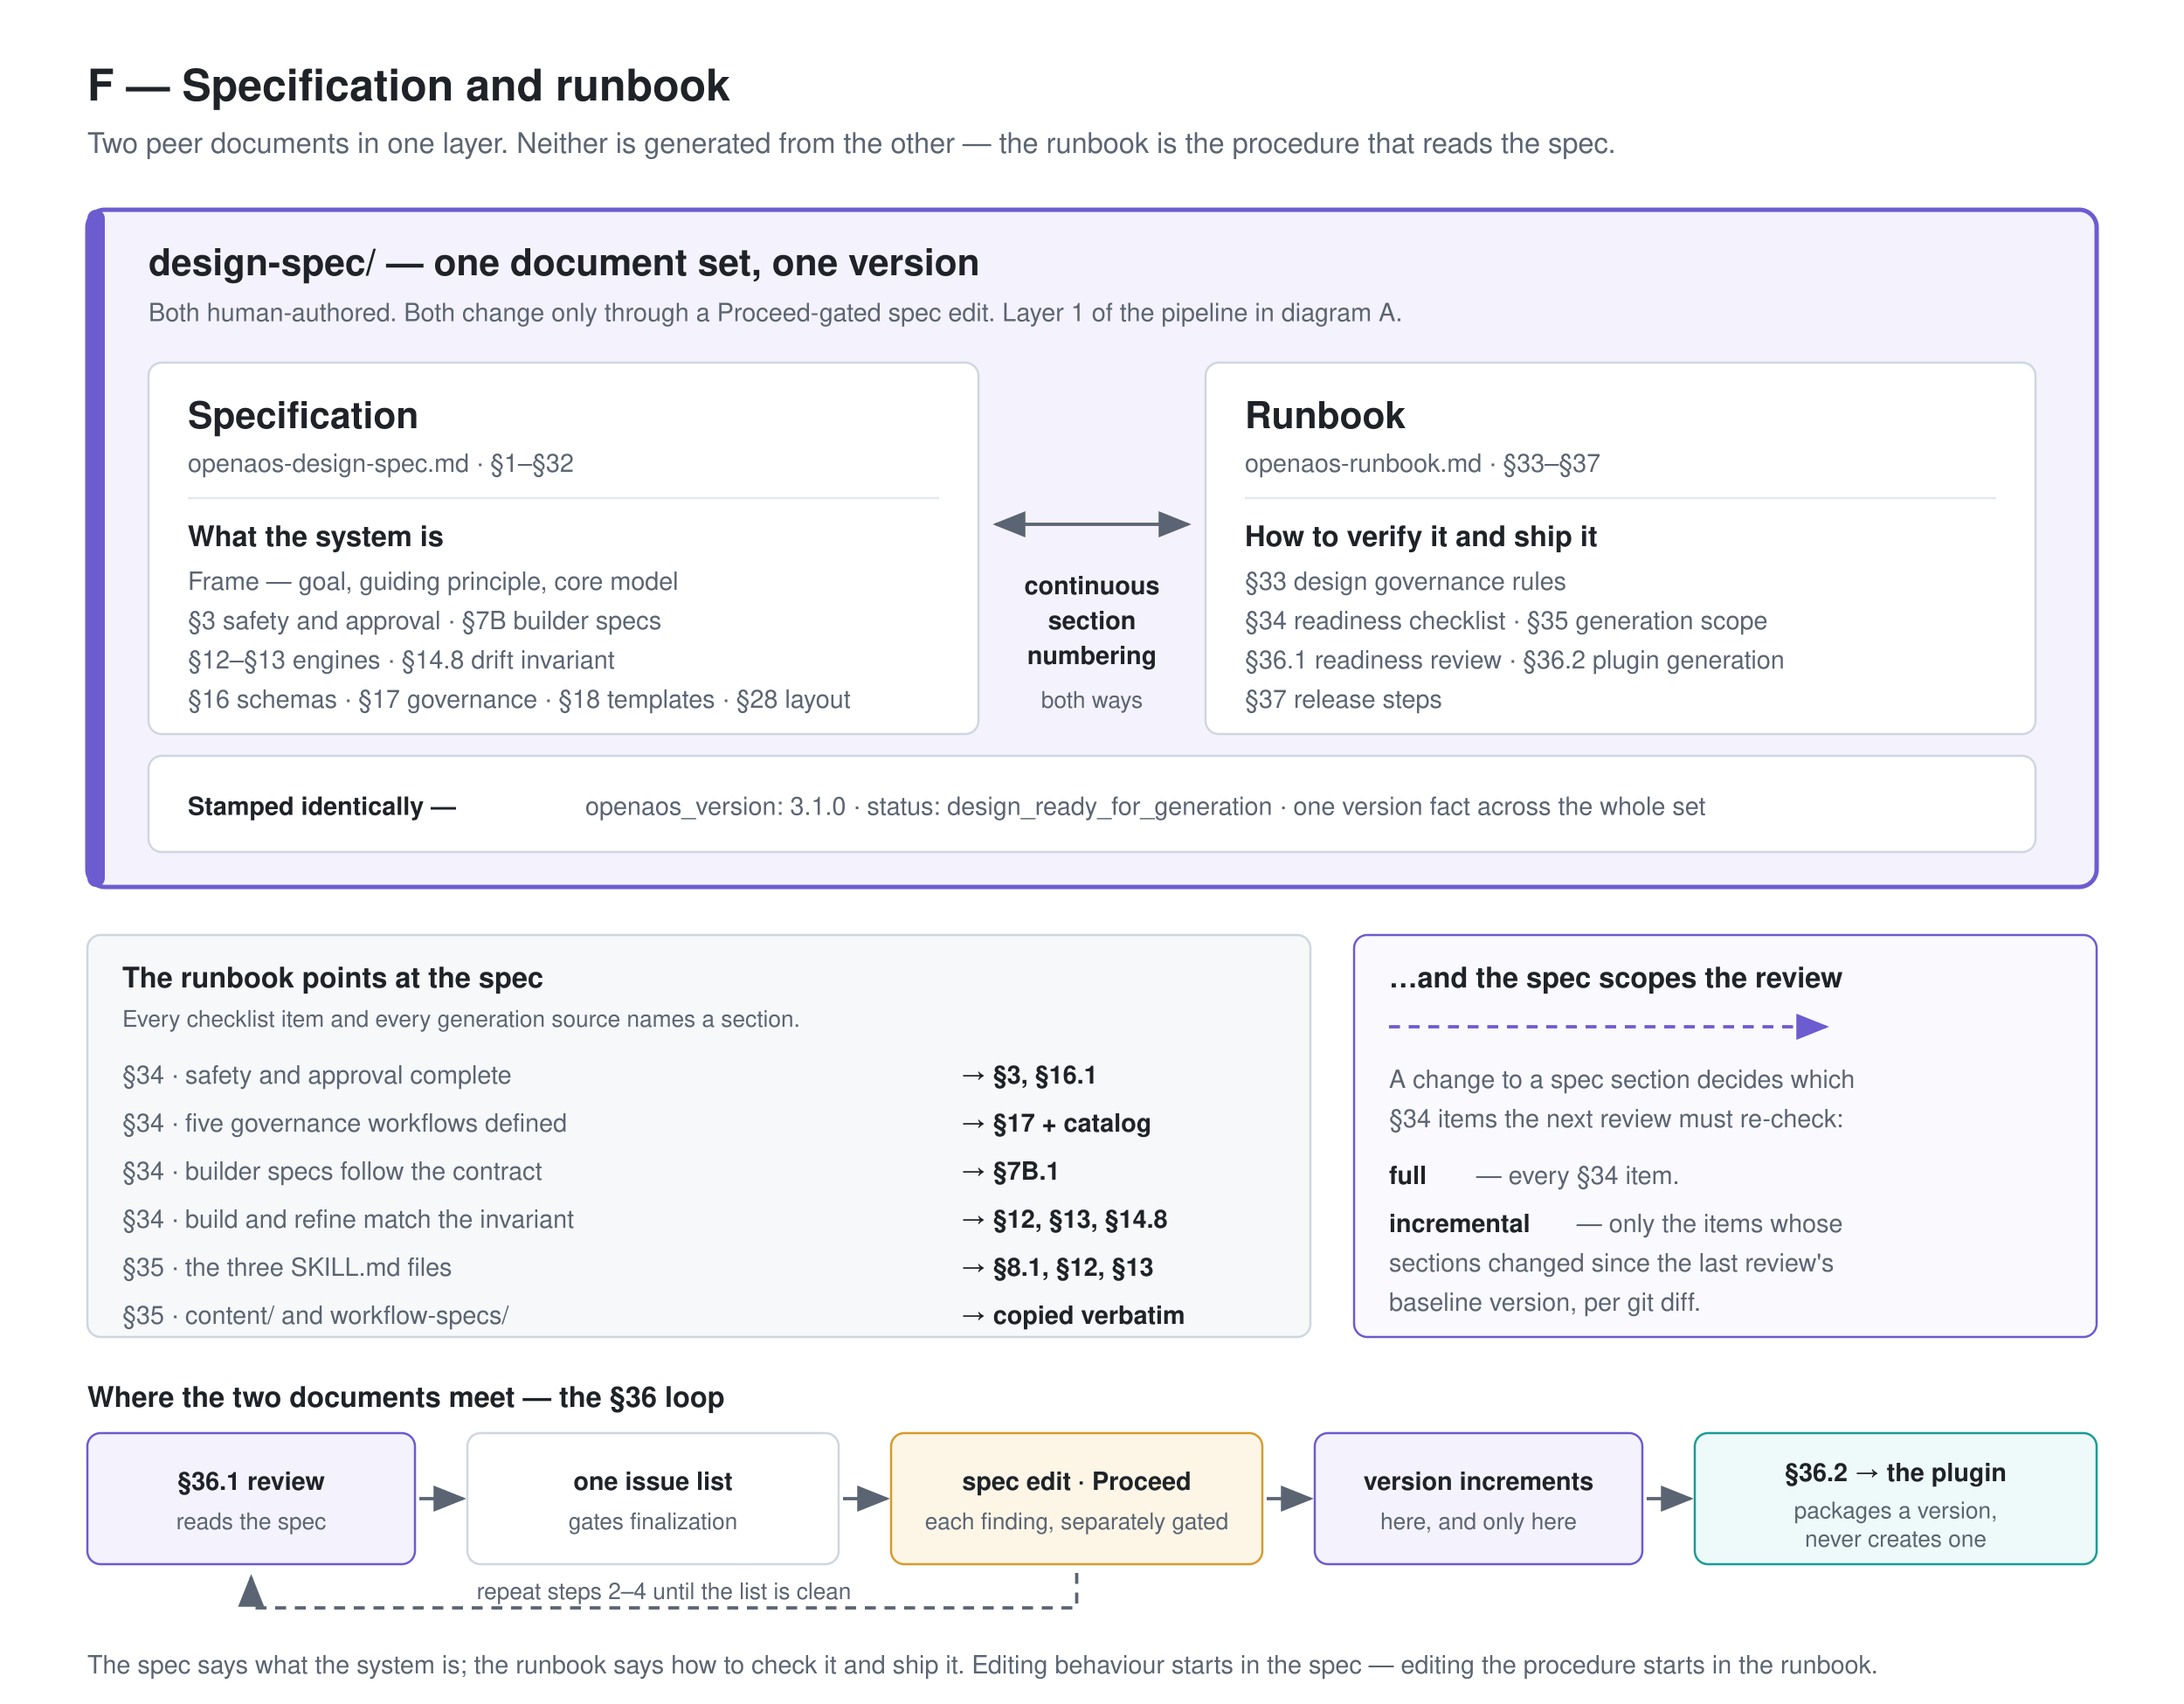
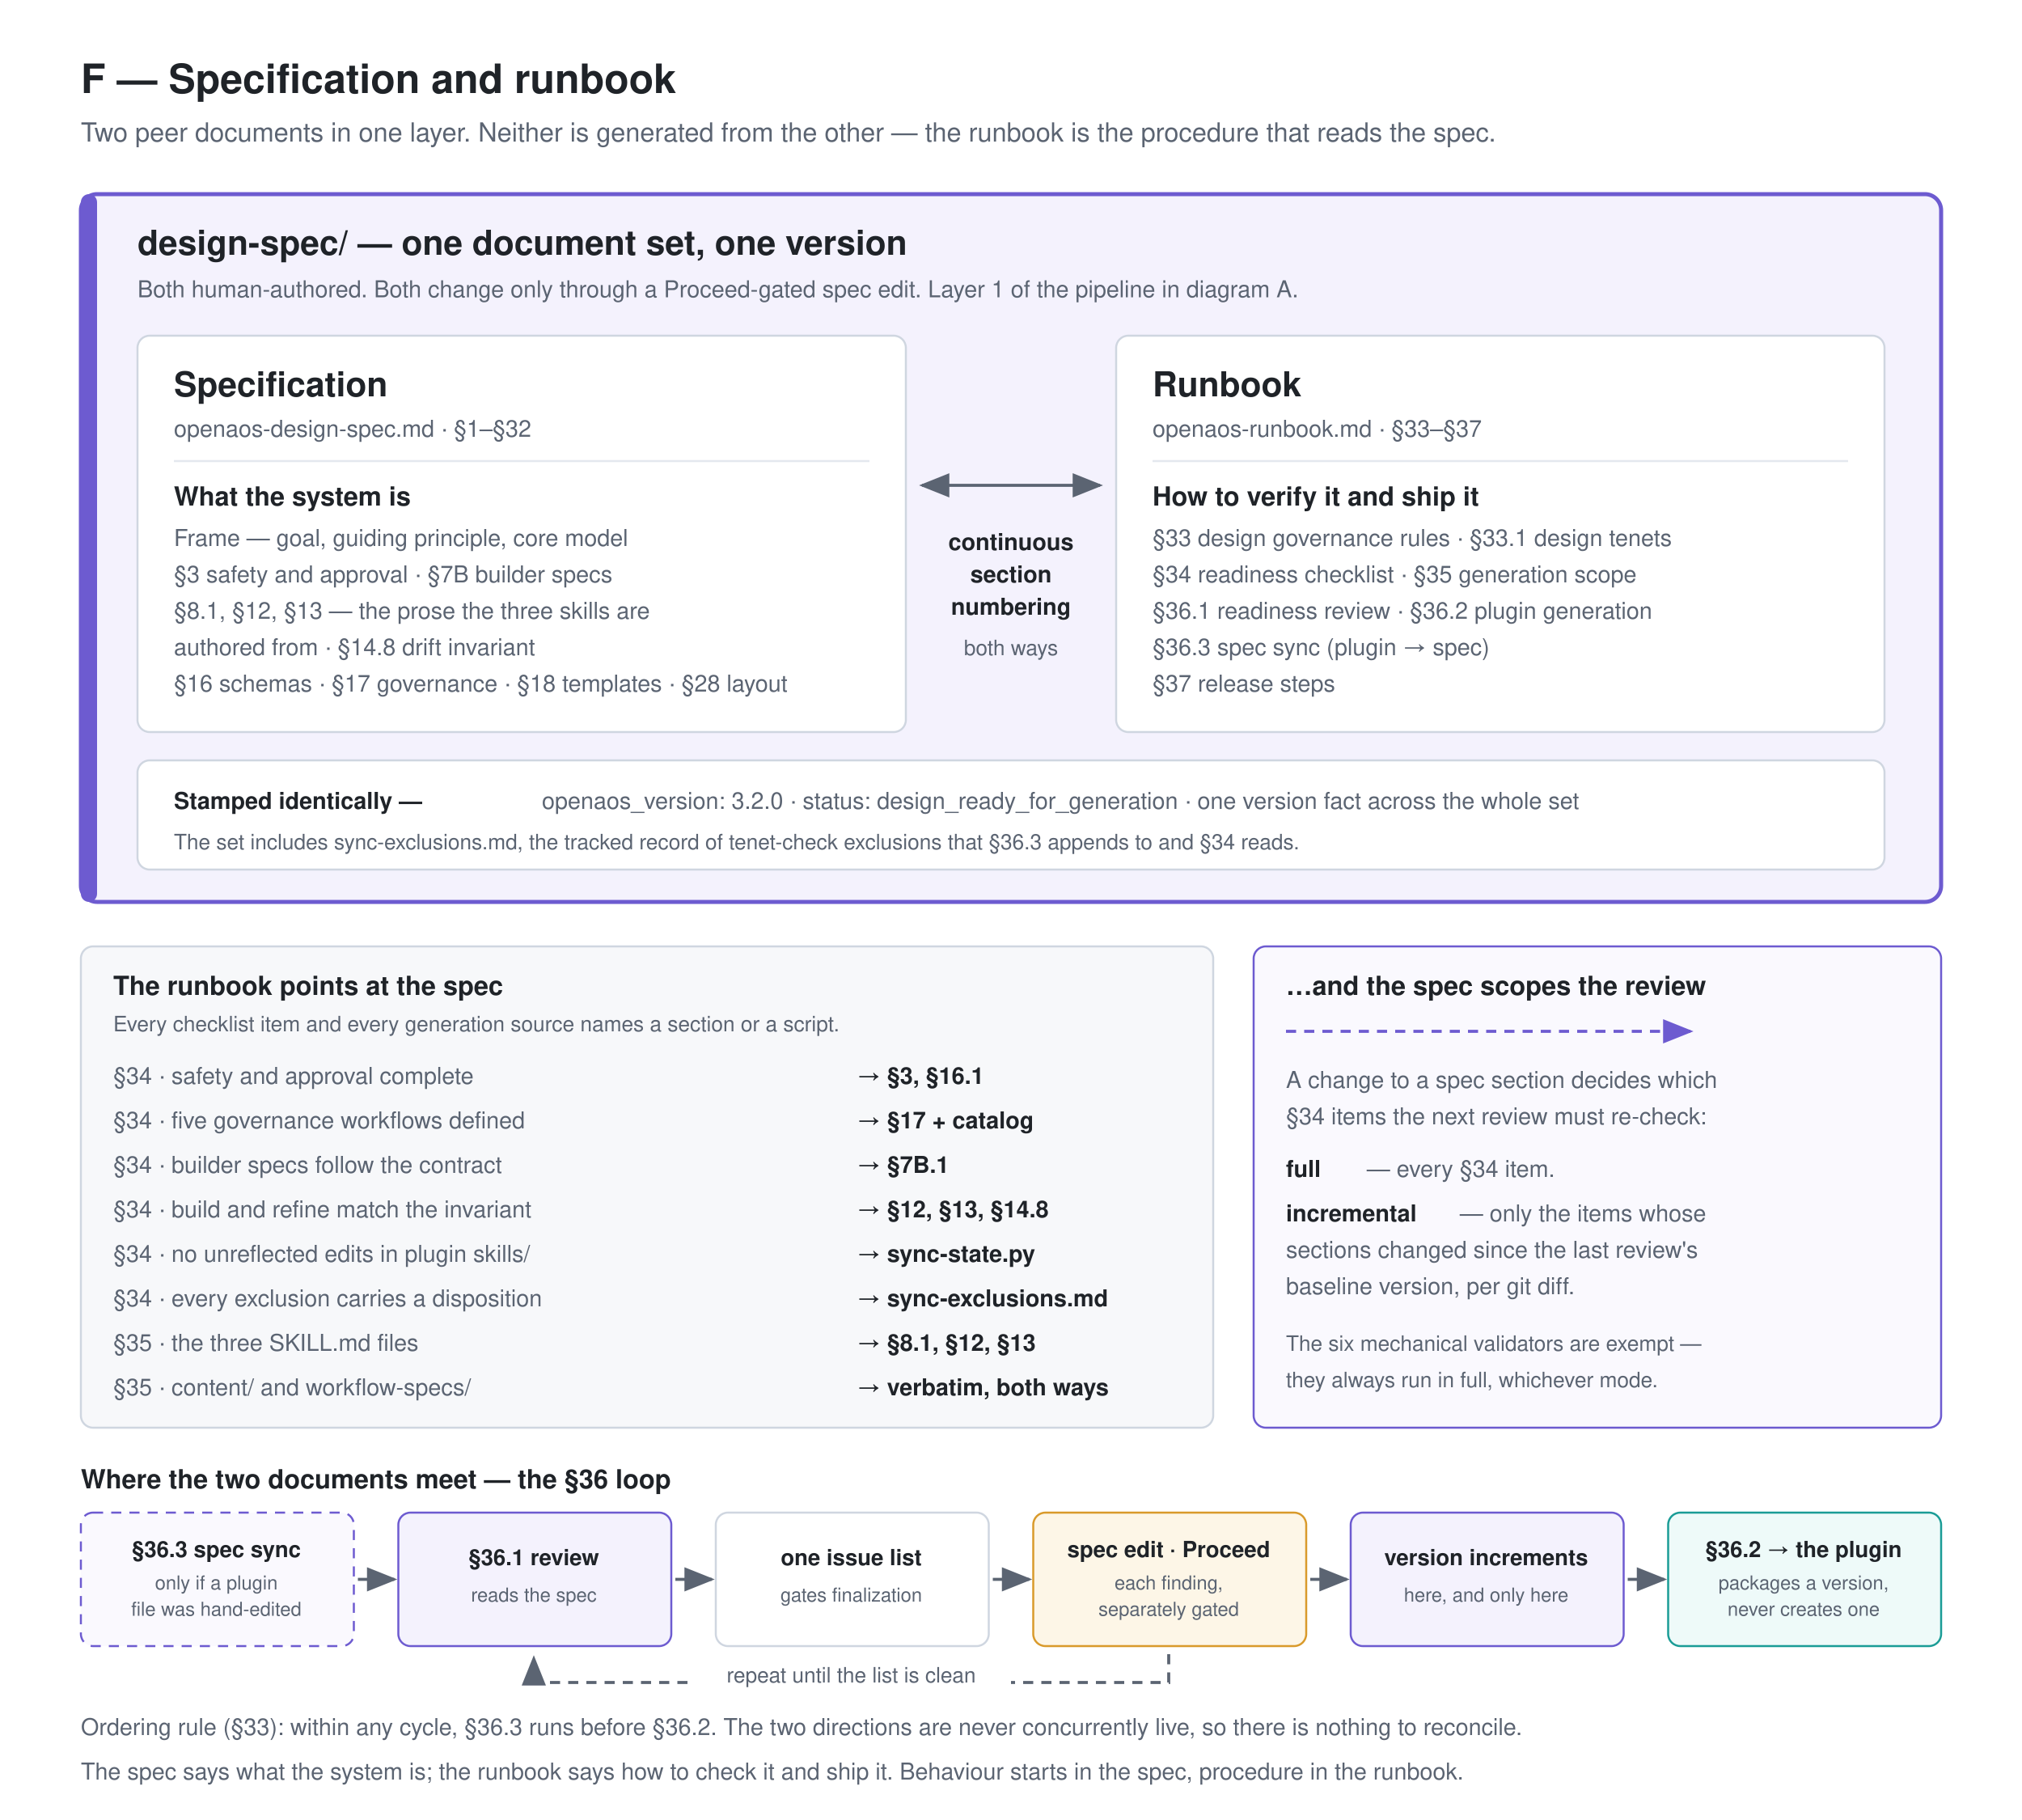
- <svg xmlns="http://www.w3.org/2000/svg" viewBox="0 0 1000 780" width="1000" height="780" font-family="Segoe UI, Helvetica, Arial, sans-serif">
+ <svg xmlns="http://www.w3.org/2000/svg" viewBox="0 0 1000 900" width="1000" height="900" font-family="Segoe UI, Helvetica, Arial, sans-serif">
  <style>
    .t { fill: #1f2328; }
    .m { fill: #5b6472; }
    .h { font-size: 20px; font-weight: 600; }
    .s { font-size: 13px; }
    .xs { font-size: 11.5px; }
    .xxs { font-size: 10.5px; }
    .lbl { font-size: 12px; font-weight: 600; letter-spacing: .08em; }
    .card { fill: #ffffff; stroke: #cfd6e0; stroke-width: 1; rx: 6; }
  </style>
  <defs>
    <marker id="arw" markerWidth="10" markerHeight="8" refX="9" refY="4" orient="auto">
      <path d="M0,0 L10,4 L0,8 z" fill="#5b6472" />
    </marker>
    <marker id="arwS" markerWidth="10" markerHeight="8" refX="1" refY="4" orient="auto">
      <path d="M10,0 L0,4 L10,8 z" fill="#5b6472" />
    </marker>
    <marker id="arwP" markerWidth="10" markerHeight="8" refX="9" refY="4" orient="auto">
      <path d="M0,0 L10,4 L0,8 z" fill="#6d5bd0" />
    </marker>
  </defs>
-   <rect width="1000" height="780" fill="#ffffff" />
+   <rect width="1000" height="900" fill="#ffffff" />
  <text x="40" y="46" class="t h">F — Specification and runbook</text>
  <text x="40" y="70" class="m s">Two peer documents in one layer. Neither is generated from the other — the runbook is the procedure that reads the spec.</text>
-   <rect x="40" y="96" width="920" height="310" rx="8" fill="#f4f2fd" stroke="#6d5bd0" stroke-width="2" />
-   <rect x="40" y="96" width="8" height="310" rx="4" fill="#6d5bd0" />
+   <rect x="40" y="96" width="920" height="350" rx="8" fill="#f4f2fd" stroke="#6d5bd0" stroke-width="2" />
+   <rect x="40" y="96" width="8" height="350" rx="4" fill="#6d5bd0" />
  <text x="68" y="126" class="t" font-size="17" font-weight="600">design-spec/ — one document set, one version</text>
  <text x="68" y="147" class="m xs">Both human-authored. Both change only through a Proceed-gated spec edit. Layer 1 of the pipeline in diagram A.</text>
-   <rect x="68" y="166" width="380" height="170" class="card" />
+   <rect x="68" y="166" width="380" height="196" class="card" />
  <text x="86" y="196" class="t" font-size="17" font-weight="600">Specification</text>
  <text x="86" y="216" class="m xs">openaos-design-spec.md · §1–§32</text>
  <line x1="86" y1="228" x2="430" y2="228" stroke="#e4e8ee" />
  <text x="86" y="250" class="t s" font-weight="600">What the system is</text>
  <text x="86" y="270" class="m xs">Frame — goal, guiding principle, core model</text>
  <text x="86" y="288" class="m xs">§3 safety and approval · §7B builder specs</text>
-   <text x="86" y="306" class="m xs">§12–§13 engines · §14.8 drift invariant</text>
-   <text x="86" y="324" class="m xs">§16 schemas · §17 governance · §18 templates · §28 layout</text>
+   <text x="86" y="306" class="m xs">§8.1, §12, §13 — the prose the three skills are</text>
+   <text x="86" y="324" class="m xs">authored from · §14.8 drift invariant</text>
+   <text x="86" y="342" class="m xs">§16 schemas · §17 governance · §18 templates · §28 layout</text>
  <line x1="456" y1="240" x2="544" y2="240" stroke="#5b6472" stroke-width="1.5" marker-end="url(#arw)" marker-start="url(#arwS)" />
  <text x="500" y="272" class="t xs" text-anchor="middle" font-weight="600">continuous</text>
  <text x="500" y="288" class="t xs" text-anchor="middle" font-weight="600">section</text>
  <text x="500" y="304" class="t xs" text-anchor="middle" font-weight="600">numbering</text>
  <text x="500" y="324" class="m xxs" text-anchor="middle">both ways</text>
-   <rect x="552" y="166" width="380" height="170" class="card" />
+   <rect x="552" y="166" width="380" height="196" class="card" />
  <text x="570" y="196" class="t" font-size="17" font-weight="600">Runbook</text>
  <text x="570" y="216" class="m xs">openaos-runbook.md · §33–§37</text>
  <line x1="570" y1="228" x2="914" y2="228" stroke="#e4e8ee" />
  <text x="570" y="250" class="t s" font-weight="600">How to verify it and ship it</text>
-   <text x="570" y="270" class="m xs">§33 design governance rules</text>
+   <text x="570" y="270" class="m xs">§33 design governance rules · §33.1 design tenets</text>
  <text x="570" y="288" class="m xs">§34 readiness checklist · §35 generation scope</text>
  <text x="570" y="306" class="m xs">§36.1 readiness review · §36.2 plugin generation</text>
-   <text x="570" y="324" class="m xs">§37 release steps</text>
-   <rect x="68" y="346" width="864" height="44" class="card" />
-   <text x="86" y="373" class="t xs" font-weight="600">Stamped identically —</text>
-   <text x="268" y="373" class="m xs">openaos_version: 3.1.0 · status: design_ready_for_generation · one version fact across the whole set</text>
-   <rect x="40" y="428" width="560" height="184" rx="6" fill="#f7f8fa" stroke="#cfd6e0" />
-   <text x="56" y="452" class="t s" font-weight="600">The runbook points at the spec</text>
-   <text x="56" y="470" class="m xxs">Every checklist item and every generation source names a section.</text>
-   <text x="56" y="496" class="m xs">§34 · safety and approval complete</text>
-   <text x="440" y="496" class="t xs" font-weight="600">→ §3, §16.1</text>
-   <text x="56" y="518" class="m xs">§34 · five governance workflows defined</text>
-   <text x="440" y="518" class="t xs" font-weight="600">→ §17 + catalog</text>
-   <text x="56" y="540" class="m xs">§34 · builder specs follow the contract</text>
-   <text x="440" y="540" class="t xs" font-weight="600">→ §7B.1</text>
-   <text x="56" y="562" class="m xs">§34 · build and refine match the invariant</text>
-   <text x="440" y="562" class="t xs" font-weight="600">→ §12, §13, §14.8</text>
-   <text x="56" y="584" class="m xs">§35 · the three SKILL.md files</text>
-   <text x="440" y="584" class="t xs" font-weight="600">→ §8.1, §12, §13</text>
-   <text x="56" y="606" class="m xs">§35 · content/ and workflow-specs/</text>
-   <text x="440" y="606" class="t xs" font-weight="600">→ copied verbatim</text>
-   <rect x="620" y="428" width="340" height="184" rx="6" fill="#faf9fe" stroke="#6d5bd0" />
-   <text x="636" y="452" class="t s" font-weight="600">…and the spec scopes the review</text>
-   <line x1="636" y1="470" x2="836" y2="470" stroke="#6d5bd0" stroke-width="1.5" stroke-dasharray="5 4" marker-end="url(#arwP)" />
-   <text x="636" y="498" class="m xs">A change to a spec section decides which</text>
-   <text x="636" y="516" class="m xs">§34 items the next review must re-check:</text>
-   <text x="636" y="542" class="t xs" font-weight="600">full</text>
-   <text x="676" y="542" class="m xs">— every §34 item.</text>
-   <text x="636" y="564" class="t xs" font-weight="600">incremental</text>
-   <text x="722" y="564" class="m xs">— only the items whose</text>
-   <text x="636" y="582" class="m xs">sections changed since the last review's</text>
-   <text x="636" y="600" class="m xs">baseline version, per git diff.</text>
-   <text x="40" y="644" class="t s" font-weight="600">Where the two documents meet — the §36 loop</text>
-   <rect x="40" y="656" width="150" height="60" rx="6" fill="#f4f2fd" stroke="#6d5bd0" />
-   <text x="115" y="682" class="t xs" text-anchor="middle" font-weight="600">§36.1 review</text>
-   <text x="115" y="700" class="m xxs" text-anchor="middle">reads the spec</text>
-   <line x1="192" y1="686" x2="212" y2="686" stroke="#5b6472" stroke-width="1.5" marker-end="url(#arw)" />
-   <rect x="214" y="656" width="170" height="60" rx="6" class="card" />
-   <text x="299" y="682" class="t xs" text-anchor="middle" font-weight="600">one issue list</text>
-   <text x="299" y="700" class="m xxs" text-anchor="middle">gates finalization</text>
-   <line x1="386" y1="686" x2="406" y2="686" stroke="#5b6472" stroke-width="1.5" marker-end="url(#arw)" />
-   <rect x="408" y="656" width="170" height="60" rx="6" fill="#fdf6e7" stroke="#d99a2b" />
-   <text x="493" y="682" class="t xs" text-anchor="middle" font-weight="600">spec edit · Proceed</text>
-   <text x="493" y="700" class="m xxs" text-anchor="middle">each finding, separately gated</text>
-   <line x1="580" y1="686" x2="600" y2="686" stroke="#5b6472" stroke-width="1.5" marker-end="url(#arw)" />
-   <rect x="602" y="656" width="150" height="60" rx="6" fill="#f4f2fd" stroke="#6d5bd0" />
-   <text x="677" y="682" class="t xs" text-anchor="middle" font-weight="600">version increments</text>
-   <text x="677" y="700" class="m xxs" text-anchor="middle">here, and only here</text>
-   <line x1="754" y1="686" x2="774" y2="686" stroke="#5b6472" stroke-width="1.5" marker-end="url(#arw)" />
-   <rect x="776" y="656" width="184" height="60" rx="6" fill="#eefaf9" stroke="#1a9c96" />
-   <text x="868" y="678" class="t xs" text-anchor="middle" font-weight="600">§36.2 → the plugin</text>
-   <text x="868" y="695" class="m xxs" text-anchor="middle">packages a version,</text>
-   <text x="868" y="708" class="m xxs" text-anchor="middle">never creates one</text>
-   <path d="M493,720 L493,736 L115,736 L115,722" fill="none" stroke="#5b6472" stroke-width="1.5" stroke-dasharray="5 4" marker-end="url(#arw)" />
-   <text x="304" y="732" class="m xxs" text-anchor="middle" fill="#5b6472">repeat steps 2–4 until the list is clean</text>
-   <text x="40" y="766" class="m xs">The spec says what the system is; the runbook says how to check it and ship it. Editing behaviour starts in the spec — editing the procedure starts in the runbook.</text>
+   <text x="570" y="324" class="m xs">§36.3 spec sync (plugin → spec)</text>
+   <text x="570" y="342" class="m xs">§37 release steps</text>
+   <rect x="68" y="376" width="864" height="54" class="card" />
+   <text x="86" y="400" class="t xs" font-weight="600">Stamped identically —</text>
+   <text x="268" y="400" class="m xs">openaos_version: 3.2.0 · status: design_ready_for_generation · one version fact across the whole set</text>
+   <text x="86" y="420" class="m xxs">The set includes sync-exclusions.md, the tracked record of tenet-check exclusions that §36.3 appends to and §34 reads.</text>
+   <rect x="40" y="468" width="560" height="238" rx="6" fill="#f7f8fa" stroke="#cfd6e0" />
+   <text x="56" y="492" class="t s" font-weight="600">The runbook points at the spec</text>
+   <text x="56" y="510" class="m xxs">Every checklist item and every generation source names a section or a script.</text>
+   <text x="56" y="536" class="m xs">§34 · safety and approval complete</text>
+   <text x="424" y="536" class="t xs" font-weight="600">→ §3, §16.1</text>
+   <text x="56" y="558" class="m xs">§34 · five governance workflows defined</text>
+   <text x="424" y="558" class="t xs" font-weight="600">→ §17 + catalog</text>
+   <text x="56" y="580" class="m xs">§34 · builder specs follow the contract</text>
+   <text x="424" y="580" class="t xs" font-weight="600">→ §7B.1</text>
+   <text x="56" y="602" class="m xs">§34 · build and refine match the invariant</text>
+   <text x="424" y="602" class="t xs" font-weight="600">→ §12, §13, §14.8</text>
+   <text x="56" y="624" class="m xs">§34 · no unreflected edits in plugin skills/</text>
+   <text x="424" y="624" class="t xs" font-weight="600">→ sync-state.py</text>
+   <text x="56" y="646" class="m xs">§34 · every exclusion carries a disposition</text>
+   <text x="424" y="646" class="t xs" font-weight="600">→ sync-exclusions.md</text>
+   <text x="56" y="668" class="m xs">§35 · the three SKILL.md files</text>
+   <text x="424" y="668" class="t xs" font-weight="600">→ §8.1, §12, §13</text>
+   <text x="56" y="690" class="m xs">§35 · content/ and workflow-specs/</text>
+   <text x="424" y="690" class="t xs" font-weight="600">→ verbatim, both ways</text>
+   <rect x="620" y="468" width="340" height="238" rx="6" fill="#faf9fe" stroke="#6d5bd0" />
+   <text x="636" y="492" class="t s" font-weight="600">…and the spec scopes the review</text>
+   <line x1="636" y1="510" x2="836" y2="510" stroke="#6d5bd0" stroke-width="1.5" stroke-dasharray="5 4" marker-end="url(#arwP)" />
+   <text x="636" y="538" class="m xs">A change to a spec section decides which</text>
+   <text x="636" y="556" class="m xs">§34 items the next review must re-check:</text>
+   <text x="636" y="582" class="t xs" font-weight="600">full</text>
+   <text x="676" y="582" class="m xs">— every §34 item.</text>
+   <text x="636" y="604" class="t xs" font-weight="600">incremental</text>
+   <text x="722" y="604" class="m xs">— only the items whose</text>
+   <text x="636" y="622" class="m xs">sections changed since the last review's</text>
+   <text x="636" y="640" class="m xs">baseline version, per git diff.</text>
+   <text x="636" y="668" class="m xxs">The six mechanical validators are exempt —</text>
+   <text x="636" y="686" class="m xxs">they always run in full, whichever mode.</text>
+   <text x="40" y="736" class="t s" font-weight="600">Where the two documents meet — the §36 loop</text>
+   <rect x="40" y="748" width="135" height="66" rx="6" fill="#faf9fe" stroke="#6d5bd0" stroke-dasharray="5 4" />
+   <text x="107" y="770" class="t" font-size="11" text-anchor="middle" font-weight="600">§36.3 spec sync</text>
+   <text x="107" y="786" class="m" font-size="9.5" text-anchor="middle">only if a plugin</text>
+   <text x="107" y="799" class="m" font-size="9.5" text-anchor="middle">file was hand-edited</text>
+   <line x1="177" y1="781" x2="195" y2="781" stroke="#5b6472" stroke-width="1.5" marker-end="url(#arw)" />
+   <rect x="197" y="748" width="135" height="66" rx="6" fill="#f4f2fd" stroke="#6d5bd0" />
+   <text x="264" y="774" class="t" font-size="11" text-anchor="middle" font-weight="600">§36.1 review</text>
+   <text x="264" y="792" class="m" font-size="9.5" text-anchor="middle">reads the spec</text>
+   <line x1="334" y1="781" x2="352" y2="781" stroke="#5b6472" stroke-width="1.5" marker-end="url(#arw)" />
+   <rect x="354" y="748" width="135" height="66" rx="6" class="card" />
+   <text x="421" y="774" class="t" font-size="11" text-anchor="middle" font-weight="600">one issue list</text>
+   <text x="421" y="792" class="m" font-size="9.5" text-anchor="middle">gates finalization</text>
+   <line x1="491" y1="781" x2="509" y2="781" stroke="#5b6472" stroke-width="1.5" marker-end="url(#arw)" />
+   <rect x="511" y="748" width="135" height="66" rx="6" fill="#fdf6e7" stroke="#d99a2b" />
+   <text x="578" y="770" class="t" font-size="11" text-anchor="middle" font-weight="600">spec edit · Proceed</text>
+   <text x="578" y="786" class="m" font-size="9.5" text-anchor="middle">each finding,</text>
+   <text x="578" y="799" class="m" font-size="9.5" text-anchor="middle">separately gated</text>
+   <line x1="648" y1="781" x2="666" y2="781" stroke="#5b6472" stroke-width="1.5" marker-end="url(#arw)" />
+   <rect x="668" y="748" width="135" height="66" rx="6" fill="#f4f2fd" stroke="#6d5bd0" />
+   <text x="735" y="774" class="t" font-size="11" text-anchor="middle" font-weight="600">version increments</text>
+   <text x="735" y="792" class="m" font-size="9.5" text-anchor="middle">here, and only here</text>
+   <line x1="805" y1="781" x2="823" y2="781" stroke="#5b6472" stroke-width="1.5" marker-end="url(#arw)" />
+   <rect x="825" y="748" width="135" height="66" rx="6" fill="#eefaf9" stroke="#1a9c96" />
+   <text x="892" y="770" class="t" font-size="11" text-anchor="middle" font-weight="600">§36.2 → the plugin</text>
+   <text x="892" y="786" class="m" font-size="9.5" text-anchor="middle">packages a version,</text>
+   <text x="892" y="799" class="m" font-size="9.5" text-anchor="middle">never creates one</text>
+   <path d="M578,818 L578,832 L264,832 L264,820" fill="none" stroke="#5b6472" stroke-width="1.5" stroke-dasharray="5 4" marker-end="url(#arw)" />
+   <rect x="342" y="821" width="158" height="14" fill="#ffffff" />
+   <text x="421" y="832" class="m xxs" text-anchor="middle" fill="#5b6472">repeat until the list is clean</text>
+   <text x="40" y="858" class="m xs">Ordering rule (§33): within any cycle, §36.3 runs before §36.2. The two directions are never concurrently live, so there is nothing to reconcile.</text>
+   <text x="40" y="880" class="m xs">The spec says what the system is; the runbook says how to check it and ship it. Behaviour starts in the spec, procedure in the runbook.</text>
</svg>
